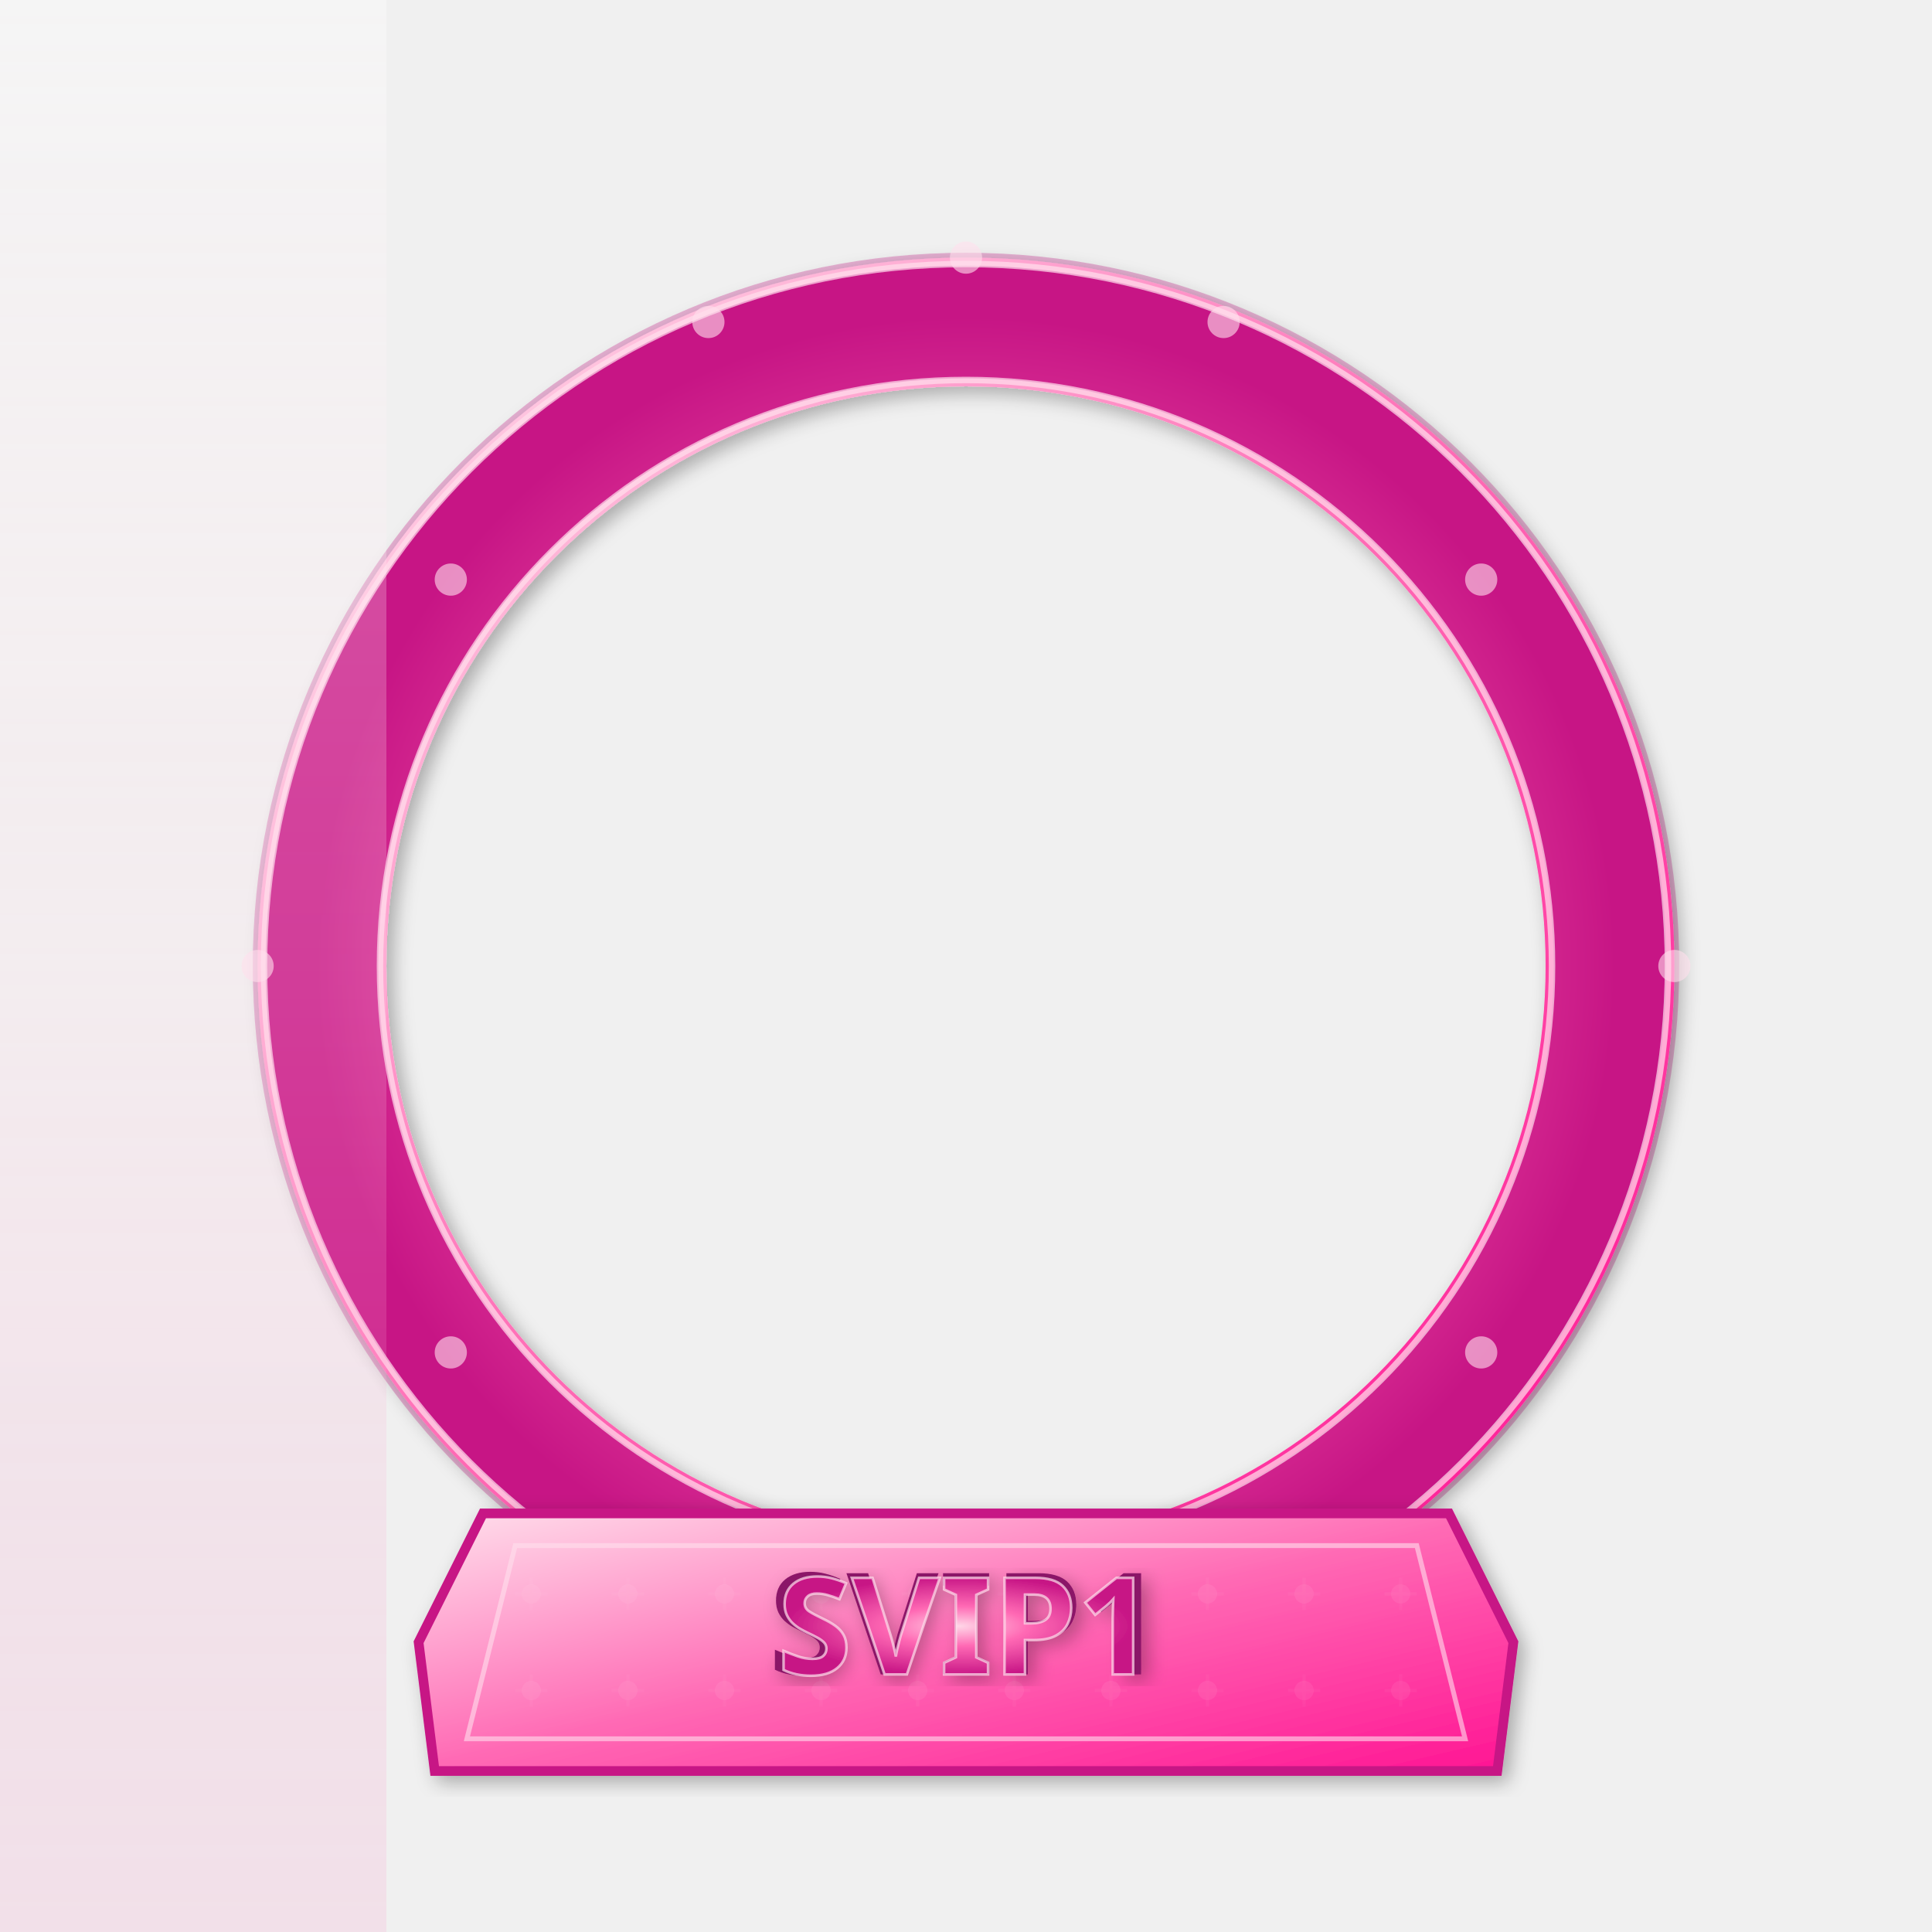
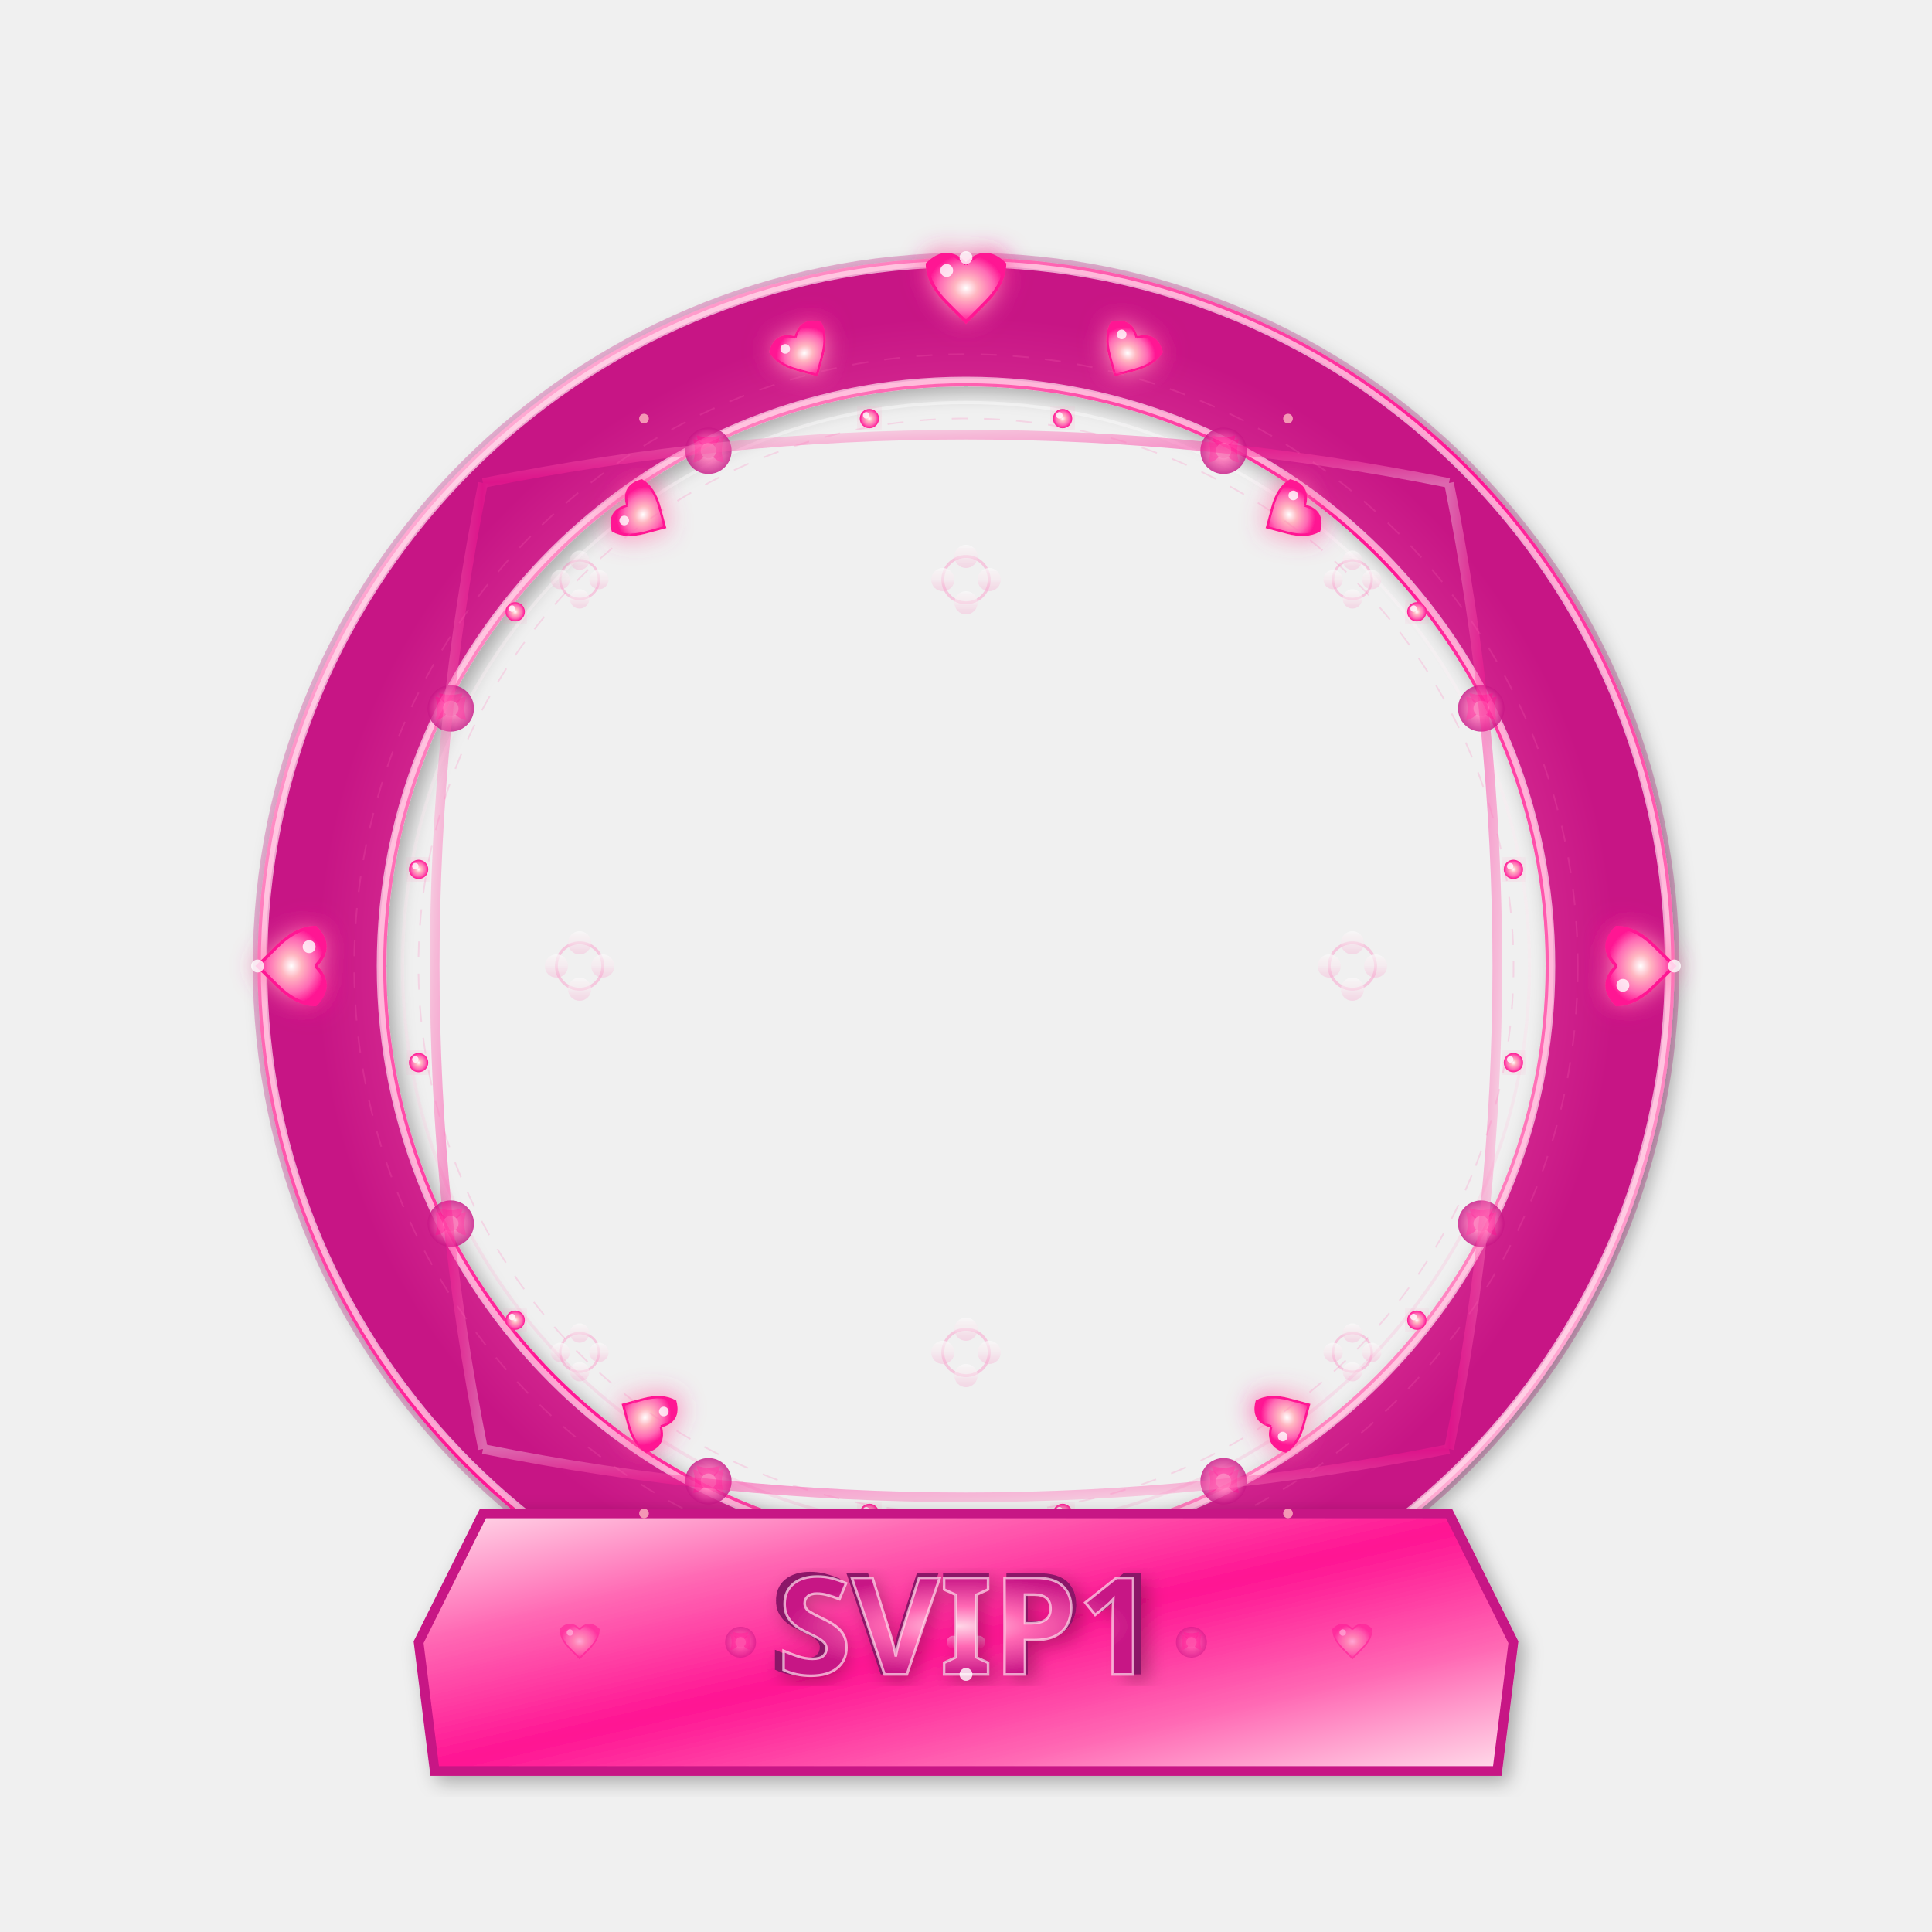
<svg xmlns="http://www.w3.org/2000/svg" width="600" height="600" viewBox="0 0 600 600" fill="none">
  <defs>
-     <linearGradient id="pinkGradient1" x1="0" y1="0" x2="1" y2="1">
+     <linearGradient id="imperialPink" x1="0" y1="0" x2="1" y2="1">
      <stop offset="0%" stop-color="#ffe0ec" />
-       <stop offset="50%" stop-color="#ff69b4" />
-       <stop offset="100%" stop-color="#ff1493" />
+       <stop offset="25%" stop-color="#ff69b4" />
+       <stop offset="50%" stop-color="#ff1493" />
+       <stop offset="75%" stop-color="#ff69b4" />
+       <stop offset="100%" stop-color="#ffe0ec" />
    </linearGradient>
    <radialGradient id="pinkRadial" cx="50%" cy="50%" r="50%">
      <stop offset="0%" stop-color="#ffd6e7" />
      <stop offset="40%" stop-color="#ff69b4" />
      <stop offset="100%" stop-color="#c71585" />
    </radialGradient>
-     <linearGradient id="pinkShine" x1="0" y1="0" x2="0" y2="1">
+     <radialGradient id="crystalHeartGradient">
+       <stop offset="0%" stop-color="#ffffff" />
+       <stop offset="30%" stop-color="#ffb6c1" />
+       <stop offset="70%" stop-color="#ff69b4" />
+       <stop offset="100%" stop-color="#ff1493" />
+     </radialGradient>
+     <linearGradient id="laceGradient" x1="0" y1="0" x2="0" y2="1">
      <stop offset="0%" stop-color="#ffffff" stop-opacity="0.8" />
      <stop offset="50%" stop-color="#ffe0ec" stop-opacity="0.5" />
      <stop offset="100%" stop-color="#ff69b4" stop-opacity="0.3" />
    </linearGradient>
+     <filter id="shadow">
+       <feDropShadow dx="2" dy="2" stdDeviation="3" flood-opacity="0.3" />
+     </filter>
    <filter id="glow">
      <feGaussianBlur stdDeviation="4" result="coloredBlur" />
      <feMerge>
        <feMergeNode in="coloredBlur" />
        <feMergeNode in="SourceGraphic" />
      </feMerge>
    </filter>
-     <filter id="shadow">
-       <feDropShadow dx="2" dy="2" stdDeviation="3" flood-opacity="0.3" />
-     </filter>
-     <pattern id="ornamentPattern" x="0" y="0" width="30" height="30" patternUnits="userSpaceOnUse">
-       <circle cx="15" cy="15" r="3" fill="#ffe0ec" opacity="0.4" />
-       <path d="M10,15 L20,15 M15,10 L15,20" stroke="#ffe0ec" stroke-width="1" opacity="0.2" />
-     </pattern>
+     <g id="crystalHeart">
+       <path d="M0,-4 Q-3,-7 -6,-4 Q-6,-1 -3,2 L0,5 L3,2 Q6,-1 6,-4 Q3,-7 0,-4" fill="url(#crystalHeartGradient)" stroke="#ff1493" stroke-width="0.5" />
+       <circle cx="-3" cy="-3" r="1" fill="#ffffff" opacity="0.8" />
+     </g>
+     <g id="luxuryRose">
+       <circle cx="0" cy="0" r="6" fill="url(#pinkRadial)" />
+       <path d="M0,0 Q-3,-2 -3,-4 Q0,-3 3,-4 Q3,-2 0,0" fill="#ff1493" opacity="0.7" />
+       <path d="M0,0 Q-2,3 -4,3 Q-3,0 -4,-3 Q-2,-3 0,0" fill="#ff1493" opacity="0.6" />
+       <path d="M0,0 Q2,3 4,3 Q3,0 4,-3 Q2,-3 0,0" fill="#ff1493" opacity="0.6" />
+       <circle cx="0" cy="0" r="2" fill="#ff69b4" />
+     </g>
+     <g id="laceOrnament">
+       <circle cx="0" cy="0" r="4" fill="none" stroke="#ff69b4" stroke-width="0.5" opacity="0.5" />
+       <circle cx="0" cy="-4" r="2" fill="url(#laceGradient)" />
+       <circle cx="-4" cy="0" r="2" fill="url(#laceGradient)" />
+       <circle cx="0" cy="4" r="2" fill="url(#laceGradient)" />
+       <circle cx="4" cy="0" r="2" fill="url(#laceGradient)" />
+     </g>
+     <g id="pinkPearl">
+       <circle cx="0" cy="0" r="3" fill="url(#crystalHeartGradient)" filter="url(#glow)" />
+       <circle cx="-1" cy="-1" r="1" fill="#ffffff" opacity="0.8" />
+     </g>
  </defs>
  <circle cx="300" cy="300" r="220" fill="none" stroke="#c71585" stroke-width="3" opacity="0.3" />
-   <circle cx="300" cy="300" r="200" fill="none" stroke="url(#pinkGradient1)" stroke-width="40" filter="url(#shadow)" />
+   <circle cx="300" cy="300" r="200" fill="none" stroke="url(#imperialPink)" stroke-width="40" filter="url(#shadow)" />
  <circle cx="300" cy="300" r="200" fill="none" stroke="url(#pinkRadial)" stroke-width="35" />
  <circle cx="300" cy="300" r="218" fill="none" stroke="#ffe0ec" stroke-width="2" opacity="0.7" />
  <circle cx="300" cy="300" r="182" fill="none" stroke="#ffe0ec" stroke-width="2" opacity="0.7" />
-   <g opacity="0.6">
-     <circle cx="300" cy="80" r="5" fill="#ffe0ec" />
-     <circle cx="220" cy="100" r="5" fill="#ffe0ec" />
-     <circle cx="380" cy="100" r="5" fill="#ffe0ec" />
-     <circle cx="140" cy="180" r="5" fill="#ffe0ec" />
-     <circle cx="460" cy="180" r="5" fill="#ffe0ec" />
-     <circle cx="80" cy="300" r="5" fill="#ffe0ec" />
-     <circle cx="520" cy="300" r="5" fill="#ffe0ec" />
-     <circle cx="140" cy="420" r="5" fill="#ffe0ec" />
-     <circle cx="460" cy="420" r="5" fill="#ffe0ec" />
-     <circle cx="220" cy="500" r="5" fill="#ffe0ec" />
-     <circle cx="380" cy="500" r="5" fill="#ffe0ec" />
+   <circle cx="300" cy="300" r="175" fill="none" stroke="url(#laceGradient)" stroke-width="1" opacity="0.5" />
+   <g id="romanticDecorations">
+     <g filter="url(#glow)">
+       <use href="#crystalHeart" transform="translate(300,90) scale(2)" />
+       <use href="#crystalHeart" transform="translate(250,110) scale(1.5) rotate(-30)" />
+       <use href="#crystalHeart" transform="translate(350,110) scale(1.5) rotate(30)" />
+       <use href="#crystalHeart" transform="translate(200,160) scale(1.5) rotate(-60)" />
+       <use href="#crystalHeart" transform="translate(400,160) scale(1.5) rotate(60)" />
+       <use href="#crystalHeart" transform="translate(90,300) scale(2) rotate(90)" />
+       <use href="#crystalHeart" transform="translate(510,300) scale(2) rotate(-90)" />
+       <use href="#crystalHeart" transform="translate(200,440) scale(1.5) rotate(120)" />
+       <use href="#crystalHeart" transform="translate(400,440) scale(1.5) rotate(-120)" />
+       <use href="#crystalHeart" transform="translate(250,490) scale(1.5) rotate(150)" />
+       <use href="#crystalHeart" transform="translate(350,490) scale(1.5) rotate(-150)" />
+       <use href="#crystalHeart" transform="translate(300,510) scale(2) rotate(180)" />
+     </g>
+     <g opacity="0.8">
+       <use href="#luxuryRose" transform="translate(220,140) scale(1.2)" />
+       <use href="#luxuryRose" transform="translate(380,140) scale(1.2)" />
+       <use href="#luxuryRose" transform="translate(140,220) scale(1.2)" />
+       <use href="#luxuryRose" transform="translate(460,220) scale(1.2)" />
+       <use href="#luxuryRose" transform="translate(140,380) scale(1.2)" />
+       <use href="#luxuryRose" transform="translate(460,380) scale(1.2)" />
+       <use href="#luxuryRose" transform="translate(220,460) scale(1.2)" />
+       <use href="#luxuryRose" transform="translate(380,460) scale(1.2)" />
+     </g>
+     <g opacity="0.6">
+       <use href="#laceOrnament" transform="translate(180,180) scale(1.5)" />
+       <use href="#laceOrnament" transform="translate(420,180) scale(1.5)" />
+       <use href="#laceOrnament" transform="translate(180,300) scale(1.8)" />
+       <use href="#laceOrnament" transform="translate(420,300) scale(1.8)" />
+       <use href="#laceOrnament" transform="translate(180,420) scale(1.5)" />
+       <use href="#laceOrnament" transform="translate(420,420) scale(1.5)" />
+       <use href="#laceOrnament" transform="translate(300,180) scale(1.8)" />
+       <use href="#laceOrnament" transform="translate(300,420) scale(1.8)" />
+     </g>
+     <g>
+       <use href="#pinkPearl" transform="translate(270,130)" />
+       <use href="#pinkPearl" transform="translate(330,130)" />
+       <use href="#pinkPearl" transform="translate(160,190)" />
+       <use href="#pinkPearl" transform="translate(440,190)" />
+       <use href="#pinkPearl" transform="translate(130,270)" />
+       <use href="#pinkPearl" transform="translate(470,270)" />
+       <use href="#pinkPearl" transform="translate(130,330)" />
+       <use href="#pinkPearl" transform="translate(470,330)" />
+       <use href="#pinkPearl" transform="translate(160,410)" />
+       <use href="#pinkPearl" transform="translate(440,410)" />
+       <use href="#pinkPearl" transform="translate(270,470)" />
+       <use href="#pinkPearl" transform="translate(330,470)" />
+     </g>
+     <g opacity="0.4">
+       <path d="M150,150 Q300,120 450,150" stroke="url(#imperialPink)" stroke-width="3" fill="none" />
+       <path d="M150,450 Q300,480 450,450" stroke="url(#imperialPink)" stroke-width="3" fill="none" />
+       <path d="M150,150 Q120,300 150,450" stroke="url(#imperialPink)" stroke-width="3" fill="none" />
+       <path d="M450,150 Q480,300 450,450" stroke="url(#imperialPink)" stroke-width="3" fill="none" />
+     </g>
+   </g>
+   <g opacity="0.2">
+     <circle cx="300" cy="300" r="190" fill="none" stroke="#ff69b4" stroke-width="0.5" stroke-dasharray="5,5" />
+     <circle cx="300" cy="300" r="170" fill="none" stroke="#ff69b4" stroke-width="0.5" stroke-dasharray="5,5" transform="rotate(22.5 300 300)" />
  </g>
  <g filter="url(#shadow)">
-     <path d="M150,470 L450,470 L470,510 L465,550 L135,550 L130,510 Z" fill="url(#pinkGradient1)" stroke="#c71585" stroke-width="3" />
-     <rect x="155" y="475" width="290" height="70" fill="url(#ornamentPattern)" opacity="0.2" />
-     <path d="M160,480 L440,480 L455,540 L145,540 Z" fill="none" stroke="#ffe0ec" stroke-width="1.5" opacity="0.6" />
+     <path d="M150,470 L450,470 L470,510 L465,550 L135,550 L130,510 Z" fill="url(#imperialPink)" stroke="#c71585" stroke-width="3" />
+     <g opacity="0.5">
+       <use href="#crystalHeart" transform="translate(180,510) scale(1)" />
+       <use href="#luxuryRose" transform="translate(230,510) scale(0.8)" />
+       <use href="#laceOrnament" transform="translate(300,510) scale(1)" />
+       <use href="#luxuryRose" transform="translate(370,510) scale(0.8)" />
+       <use href="#crystalHeart" transform="translate(420,510) scale(1)" />
+     </g>
    <text x="300" y="520" text-anchor="middle" fill="#8b1468" font-size="44" font-family="Arial Black" font-weight="bold" filter="url(#shadow)">SVIP1</text>
    <text x="300" y="520" text-anchor="middle" fill="url(#pinkRadial)" font-size="42" font-family="Arial Black" font-weight="bold">SVIP1</text>
    <text x="300" y="520" text-anchor="middle" fill="none" stroke="#ffe0ec" stroke-width="0.8" font-size="42" font-family="Arial Black" font-weight="bold" opacity="0.7">SVIP1</text>
  </g>
-   <rect x="0" y="0" width="120" height="600" fill="url(#pinkShine)" opacity="0.4">
-     <animateTransform attributeName="transform" type="translate" from="-120 0" to="720 0" dur="4s" repeatCount="indefinite" />
-   </rect>
+   <g opacity="0.8">
+     <circle cx="300" cy="80" r="2" fill="#ffffff" />
+     <circle cx="200" cy="130" r="1.5" fill="#ffb6c1" />
+     <circle cx="400" cy="130" r="1.5" fill="#ffb6c1" />
+     <circle cx="80" cy="300" r="2" fill="#ffffff" />
+     <circle cx="520" cy="300" r="2" fill="#ffffff" />
+     <circle cx="200" cy="470" r="1.5" fill="#ffb6c1" />
+     <circle cx="400" cy="470" r="1.5" fill="#ffb6c1" />
+     <circle cx="300" cy="520" r="2" fill="#ffffff" />
+   </g>
</svg>
